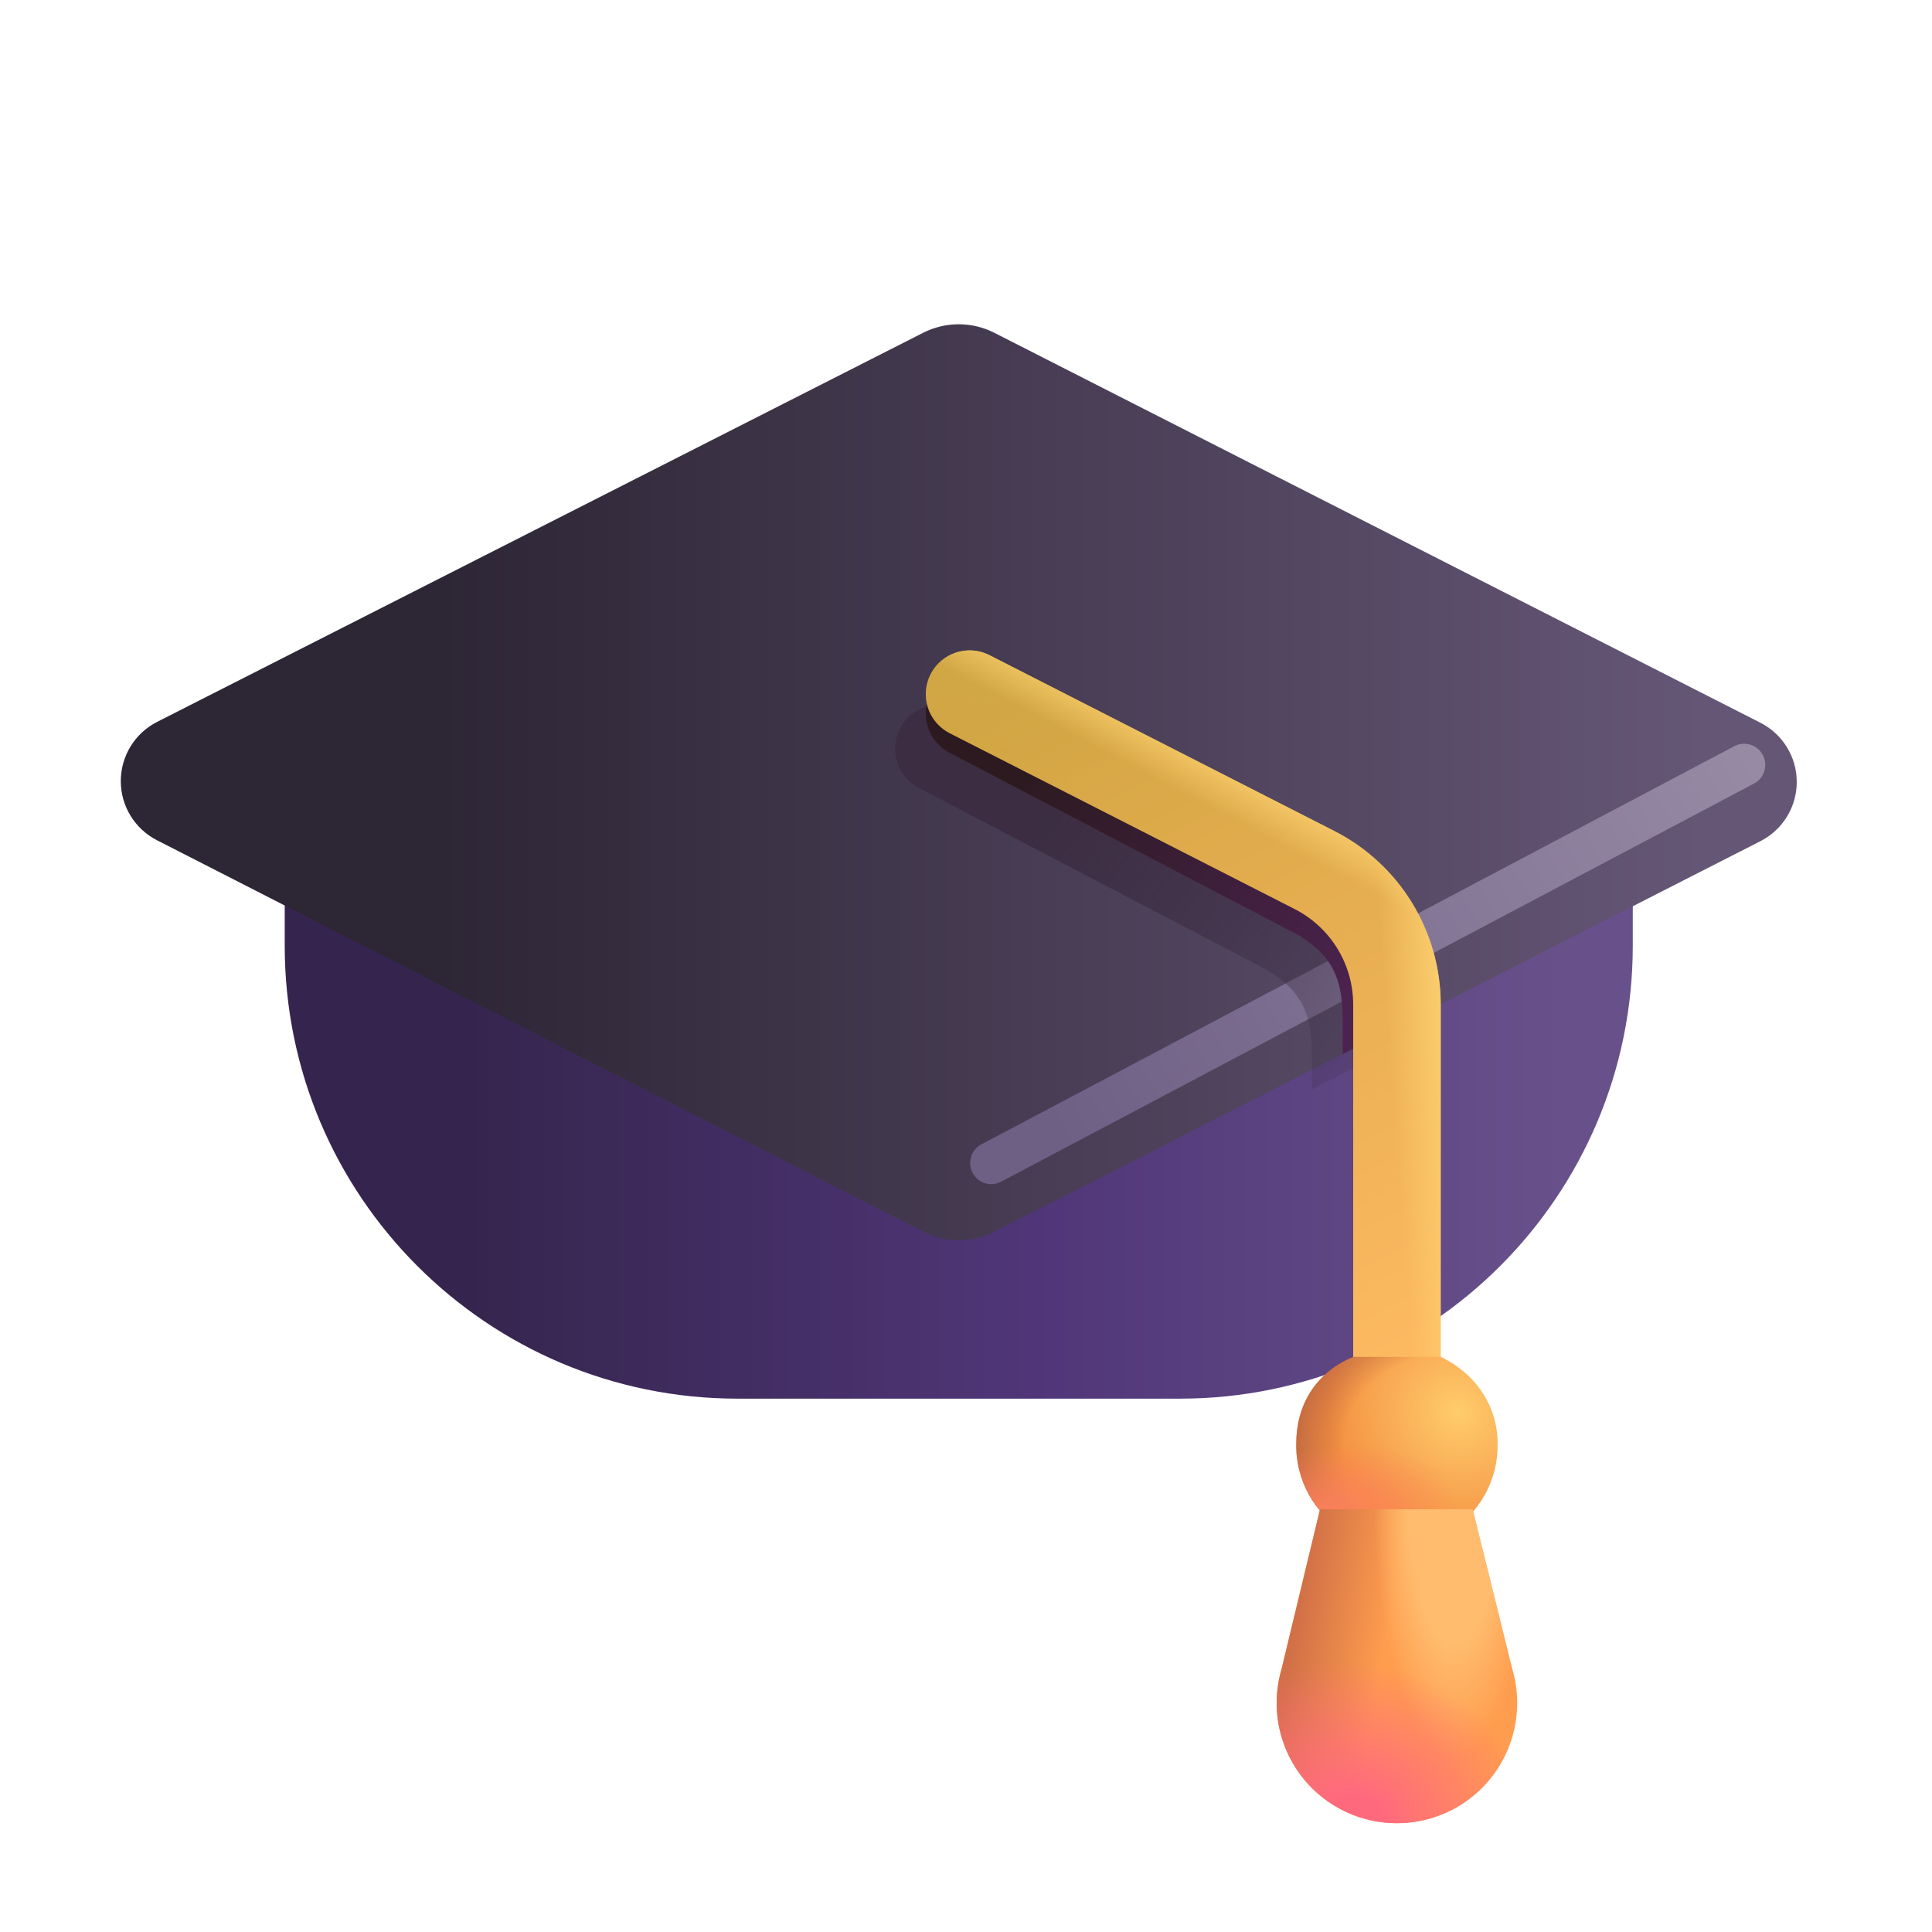
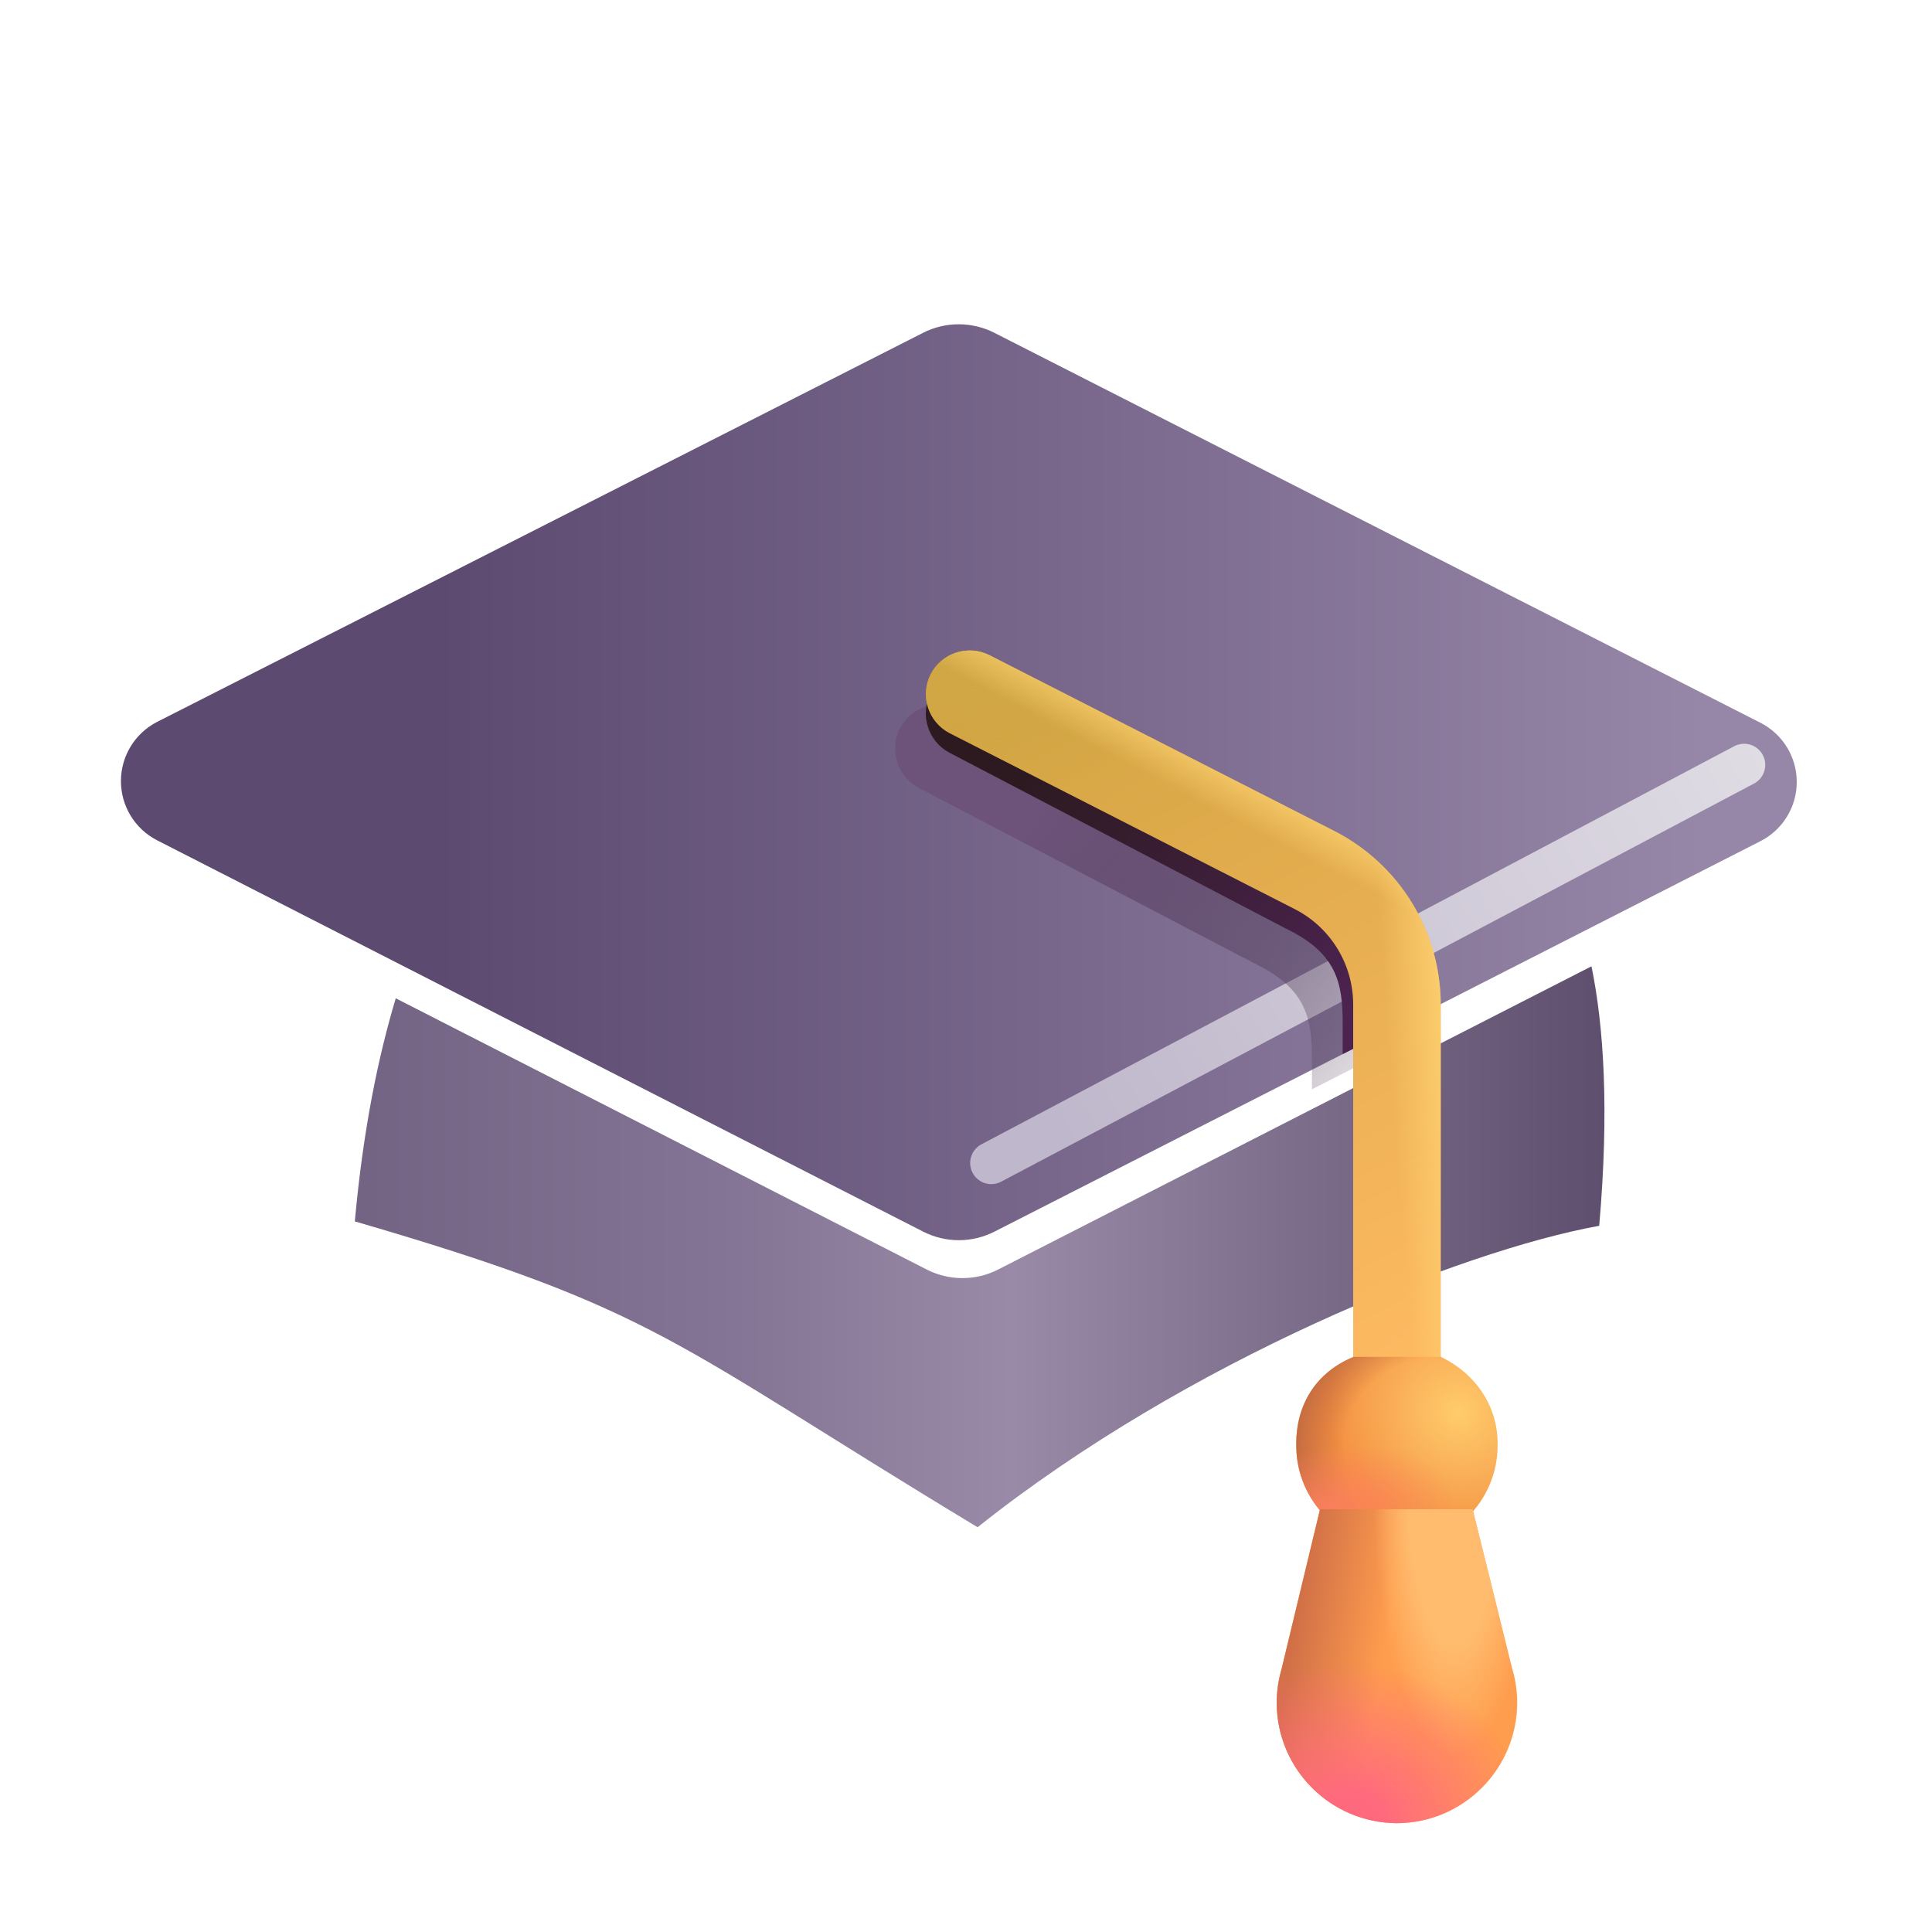
<svg xmlns="http://www.w3.org/2000/svg" viewBox="0 0 32 32" fill-rule="evenodd" clip-rule="evenodd" stroke-linecap="round">
-   <path d="M4.716 14.013h22.328v1.653a7.5 7.5 0 01-7.5 7.5h-7.328a7.5 7.5 0 01-7.5-7.5v-1.653z" fill="url(#a)" fill-rule="nonzero" />
-   <path d="M15.289 20.399L2.6 13.917a1.1 1.1 0 01.002-1.96L15.29 5.512a1.303 1.303 0 011.179 0l12.689 6.459a1.1 1.1 0 01.001 1.961L16.471 20.4a1.3 1.3 0 01-1.182-.001z" fill="url(#b)" fill-rule="nonzero" />
+   <path d="M15.289 20.399L2.6 13.917a1.102 1.102 0 01.002-1.96L15.29 5.512c.37-.188.809-.188 1.179 0l12.689 6.459a1.1 1.1 0 01.001 1.961L16.471 20.4a1.3 1.3 0 01-1.182-.001z" fill="url(#a)" fill-rule="nonzero" />
+   <path d="M26.3 15.377c.204.995.295 2.379.128 4.298-2.286.413-6.83 2.232-10.296 4.993-5.081-3.068-5.266-3.597-10.315-5.066.141-1.558.398-2.763.678-3.695l8.794 4.492a1.3 1.3 0 001.182.001l9.829-5.023z" transform="translate(.06 .628)" fill="url(#b)" />
  <path d="M16.419 19.263l12.469-6.594" fill="none" stroke="url(#c)" stroke-width="0.7px" />
-   <path d="M23.137 17.325l-1.407.717v-.5c0-.667-.087-1.168-.945-1.581l-5.573-2.914a.734.734 0 01-.309-.975.698.698 0 01.951-.316l5.574 2.913a3.23 3.23 0 011.709 2.656z" fill="url(#d)" fill-rule="nonzero" />
-   <path d="M23.646 16.742l-1.407.717v-.5c0-.667-.087-1.168-.945-1.581l-5.574-2.914a.733.733 0 01-.308-.975.7.7 0 01.951-.317l5.573 2.914a3.228 3.228 0 011.71 2.656z" fill="url(#e)" fill-rule="nonzero" />
-   <path d="M15.414 11.168a.725.725 0 01.975-.316l5.714 2.913a3.226 3.226 0 011.76 2.873v5.844a.726.726 0 01-1.45 0v-5.844c0-.667-.375-1.278-.969-1.581l-5.714-2.913a.725.725 0 01-.316-.976z" fill="url(#f)" />
-   <path d="M15.414 11.168a.725.725 0 01.975-.316l5.714 2.913a3.226 3.226 0 011.76 2.873v5.844a.726.726 0 01-1.45 0v-5.844c0-.667-.375-1.278-.969-1.581l-5.714-2.913a.725.725 0 01-.316-.976z" fill="url(#g)" />
-   <path d="M15.414 11.168a.725.725 0 01.975-.316l5.714 2.913a3.226 3.226 0 011.76 2.873v5.844a.726.726 0 01-1.45 0v-5.844c0-.667-.375-1.278-.969-1.581l-5.714-2.913a.725.725 0 01-.316-.976z" fill="url(#h)" />
-   <path d="M15.414 11.168a.725.725 0 01.975-.316l5.714 2.913a3.226 3.226 0 011.76 2.873v5.844a.726.726 0 01-1.45 0v-5.844c0-.667-.375-1.278-.969-1.581l-5.714-2.913a.725.725 0 01-.316-.976z" fill="url(#i)" />
-   <path d="M22.419 22.474c-.649.266-.949.823-.949 1.43a1.668 1.668 0 103.335 0c0-.607-.355-1.149-.941-1.43h-1.445z" fill="url(#j)" fill-rule="nonzero" />
-   <path d="M22.419 22.474c-.649.266-.949.823-.949 1.43a1.668 1.668 0 103.335 0c0-.607-.355-1.149-.941-1.43h-1.445z" fill="url(#k)" fill-rule="nonzero" />
-   <path d="M22.419 22.474c-.649.266-.949.823-.949 1.43a1.668 1.668 0 103.335 0c0-.607-.355-1.149-.941-1.43h-1.445z" fill="url(#l)" fill-rule="nonzero" />
-   <path d="M21.226 27.647l.638-2.649h2.527l.652 2.626a1.992 1.992 0 11-3.817.023z" fill="rgb(255,157,78)" fill-rule="nonzero" />
-   <path d="M21.226 27.647l.638-2.649h2.527l.652 2.626a1.992 1.992 0 11-3.817.023z" fill="url(#m)" fill-rule="nonzero" />
-   <path d="M21.226 27.647l.638-2.649h2.527l.652 2.626a1.992 1.992 0 11-3.817.023z" fill="url(#n)" fill-rule="nonzero" />
-   <path d="M21.226 27.647l.638-2.649h2.527l.652 2.626a1.992 1.992 0 11-3.817.023z" fill="url(#o)" fill-rule="nonzero" />
+   <path d="M23.137 17.325l-1.407.717v-.5c0-.667-.087-1.168-.945-1.581l-5.573-2.914a.737.737 0 01-.309-.975.699.699 0 01.951-.316l5.574 2.913a3.233 3.233 0 011.709 2.656z" fill="url(#d)" fill-rule="nonzero" />
+   <path d="M23.646 16.742l-1.407.717v-.5c0-.667-.087-1.168-.945-1.581l-5.574-2.914a.736.736 0 01-.308-.975.701.701 0 01.951-.317l5.573 2.914a3.229 3.229 0 011.71 2.656z" fill="url(#e)" fill-rule="nonzero" />
+   <path d="M15.414 11.168a.728.728 0 01.975-.316l5.714 2.913a3.23 3.23 0 011.76 2.873v5.844a.73.73 0 01-.725.688.73.73 0 01-.725-.688v-5.844c0-.667-.375-1.278-.969-1.581l-5.714-2.913a.728.728 0 01-.316-.976z" fill="url(#f)" />
+   <path d="M15.414 11.168a.728.728 0 01.975-.316l5.714 2.913a3.23 3.23 0 011.76 2.873v5.844a.73.73 0 01-.725.688.73.73 0 01-.725-.688v-5.844c0-.667-.375-1.278-.969-1.581l-5.714-2.913a.728.728 0 01-.316-.976z" fill="url(#g)" />
+   <path d="M15.414 11.168a.728.728 0 01.975-.316l5.714 2.913a3.23 3.23 0 011.76 2.873v5.844a.73.73 0 01-.725.688.73.73 0 01-.725-.688v-5.844c0-.667-.375-1.278-.969-1.581l-5.714-2.913a.728.728 0 01-.316-.976z" fill="url(#h)" />
+   <path d="M15.414 11.168a.728.728 0 01.975-.316l5.714 2.913a3.23 3.23 0 011.76 2.873v5.844a.73.73 0 01-.725.688.73.73 0 01-.725-.688v-5.844c0-.667-.375-1.278-.969-1.581l-5.714-2.913a.728.728 0 01-.316-.976z" fill="url(#i)" />
+   <path d="M22.419 22.474c-.649.266-.949.823-.949 1.43v.041c0 .915.752 1.668 1.668 1.668.915 0 1.667-.753 1.667-1.668v-.041c0-.607-.355-1.149-.941-1.43h-1.445z" fill="url(#j)" fill-rule="nonzero" />
+   <path d="M22.419 22.474c-.649.266-.949.823-.949 1.43v.041c0 .915.752 1.668 1.668 1.668.915 0 1.667-.753 1.667-1.668v-.041c0-.607-.355-1.149-.941-1.43h-1.445z" fill="url(#k)" fill-rule="nonzero" />
+   <path d="M22.419 22.474c-.649.266-.949.823-.949 1.43v.041c0 .915.752 1.668 1.668 1.668.915 0 1.667-.753 1.667-1.668v-.041c0-.607-.355-1.149-.941-1.43h-1.445z" fill="url(#l)" fill-rule="nonzero" />
+   <path d="M21.226 27.647l.638-2.649h2.527l.652 2.626c.058.189.087.385.087.582a2.001 2.001 0 01-1.992 1.992 2.001 2.001 0 01-1.992-1.992c0-.189.027-.377.08-.559z" fill="rgb(255,157,78)" fill-rule="nonzero" />
+   <path d="M21.226 27.647l.638-2.649h2.527l.652 2.626c.058.189.087.385.087.582a2.001 2.001 0 01-1.992 1.992 2.001 2.001 0 01-1.992-1.992c0-.189.027-.377.08-.559z" fill="url(#m)" fill-rule="nonzero" />
+   <path d="M21.226 27.647l.638-2.649h2.527l.652 2.626c.058.189.087.385.087.582a2.001 2.001 0 01-1.992 1.992 2.001 2.001 0 01-1.992-1.992c0-.189.027-.377.08-.559z" fill="url(#n)" fill-rule="nonzero" />
+   <path d="M21.226 27.647l.638-2.649h2.527l.652 2.626c.058.189.087.385.087.582a2.001 2.001 0 01-1.992 1.992 2.001 2.001 0 01-1.992-1.992c0-.189.027-.377.08-.559z" fill="url(#o)" fill-rule="nonzero" />
  <defs>
-     <linearGradient id="a" x1="0" y1="0" x2="1" y2="0" gradientUnits="userSpaceOnUse" gradientTransform="matrix(-20 0 0 -20 25.95 18.59)">
-       <stop offset="0" stop-color="rgb(104,81,139)" />
-       <stop offset="0" stop-color="rgb(104,81,139)" />
-       <stop offset=".44" stop-color="rgb(80,54,120)" />
-       <stop offset=".91" stop-color="rgb(53,37,78)" />
-       <stop offset="1" stop-color="rgb(53,37,78)" />
+     <linearGradient id="a" x1="0" y1="0" x2="1" y2="0" gradientUnits="userSpaceOnUse" gradientTransform="rotate(-180 14.096 6.478) scale(20.9296)">
+       <stop offset="0" stop-color="rgb(150,134,167)" />
+       <stop offset="1" stop-color="rgb(92,74,113)" />
    </linearGradient>
-     <linearGradient id="b" x1="0" y1="0" x2="1" y2="0" gradientUnits="userSpaceOnUse" gradientTransform="rotate(180 14.096 6.478) scale(20.9296)">
-       <stop offset="0" stop-color="rgb(101,86,118)" />
-       <stop offset="1" stop-color="rgb(45,38,53)" />
+     <linearGradient id="b" x1="0" y1="0" x2="1" y2="0" gradientUnits="userSpaceOnUse" gradientTransform="rotate(-179.363 13.33 8.09) scale(21.84185)">
+       <stop offset="0" stop-color="rgb(93,78,109)" />
+       <stop offset=".45" stop-color="rgb(153,139,167)" />
+       <stop offset=".67" stop-color="rgb(131,115,148)" />
+       <stop offset="1" stop-color="rgb(112,96,128)" />
    </linearGradient>
    <linearGradient id="c" x1="0" y1="0" x2="1" y2="0" gradientUnits="userSpaceOnUse" gradientTransform="matrix(12.1875 -7 7 12.1875 17.762 19.263)">
-       <stop offset="0" stop-color="rgb(110,95,133)" />
-       <stop offset="1" stop-color="rgb(154,141,167)" />
+       <stop offset="0" stop-color="rgb(191,183,203)" />
+       <stop offset="1" stop-color="rgb(225,222,229)" />
    </linearGradient>
    <linearGradient id="d" x1="0" y1="0" x2="1" y2="0" gradientUnits="userSpaceOnUse" gradientTransform="scale(8.2876) rotate(39.289 -1.18 3.745)">
-       <stop offset="0" stop-color="rgb(60,45,66)" />
+       <stop offset="0" stop-color="rgb(109,82,121)" />
      <stop offset="1" stop-color="rgb(61,44,67)" stop-opacity="0" />
    </linearGradient>
-     <linearGradient id="e" x1="0" y1="0" x2="1" y2="0" gradientUnits="userSpaceOnUse" gradientTransform="scale(6.7335) rotate(41.489 -1.222 4.282)">
+     <linearGradient id="e" x1="0" y1="0" x2="1" y2="0" gradientUnits="userSpaceOnUse" gradientTransform="rotate(41.489 -8.228 28.833) scale(6.7335)">
      <stop offset="0" stop-color="rgb(44,26,32)" />
      <stop offset="1" stop-color="rgb(76,35,80)" />
    </linearGradient>
-     <linearGradient id="f" x1="0" y1="0" x2="1" y2="0" gradientUnits="userSpaceOnUse" gradientTransform="scale(13.4227) rotate(62.85 -.044 1.472)">
+     <linearGradient id="f" x1="0" y1="0" x2="1" y2="0" gradientUnits="userSpaceOnUse" gradientTransform="scale(13.42268) rotate(62.85 -.044 1.472)">
      <stop offset="0" stop-color="rgb(211,165,67)" />
      <stop offset="1" stop-color="rgb(255,186,98)" />
    </linearGradient>
    <linearGradient id="h" x1="0" y1="0" x2="1" y2="0" gradientUnits="userSpaceOnUse" gradientTransform="matrix(-1.1971 .0898 -.0898 -1.1971 24.273 18.215)">
      <stop offset="0" stop-color="rgb(255,213,116)" />
      <stop offset="1" stop-color="rgb(255,213,116)" stop-opacity="0" />
    </linearGradient>
    <linearGradient id="i" x1="0" y1="0" x2="1" y2="0" gradientUnits="userSpaceOnUse" gradientTransform="rotate(117.714 7.02 13.334) scale(.9973)">
      <stop offset="0" stop-color="rgb(255,213,116)" />
      <stop offset="1" stop-color="rgb(255,213,116)" stop-opacity="0" />
    </linearGradient>
-     <linearGradient id="m" x1="0" y1="0" x2="1" y2="0" gradientUnits="userSpaceOnUse" gradientTransform="rotate(9.256 -159.722 145.59) scale(1.5361)">
+     <linearGradient id="m" x1="0" y1="0" x2="1" y2="0" gradientUnits="userSpaceOnUse" gradientTransform="rotate(9.256 -159.723 145.59) scale(1.5361)">
      <stop offset="0" stop-color="rgb(209,112,71)" />
      <stop offset="1" stop-color="rgb(209,112,71)" stop-opacity="0" />
    </linearGradient>
    <radialGradient id="g" cx="0" cy="0" r="1" gradientUnits="userSpaceOnUse" gradientTransform="matrix(3.47163 1.76574 -1.10075 2.16418 15.684 10.463)">
      <stop offset="0" stop-color="rgb(208,167,69)" />
      <stop offset="1" stop-color="rgb(208,167,69)" stop-opacity="0" />
    </radialGradient>
    <radialGradient id="j" cx="0" cy="0" r="1" gradientUnits="userSpaceOnUse" gradientTransform="matrix(-1.5263 1.40661 -1.51482 -1.64372 24.154 23.392)">
      <stop offset="0" stop-color="rgb(255,204,108)" />
      <stop offset="1" stop-color="rgb(244,144,65)" />
    </radialGradient>
    <radialGradient id="k" cx="0" cy="0" r="1" gradientUnits="userSpaceOnUse" gradientTransform="matrix(-3.44037 -1.42864 1.14909 -2.76717 24.44 24.29)">
      <stop offset="0" stop-color="rgb(178,93,65)" stop-opacity="0" />
      <stop offset=".6" stop-color="rgb(178,93,65)" stop-opacity="0" />
      <stop offset=".91" stop-color="rgb(178,93,65)" />
      <stop offset="1" stop-color="rgb(178,93,65)" />
    </radialGradient>
    <radialGradient id="l" cx="0" cy="0" r="1" gradientUnits="userSpaceOnUse" gradientTransform="matrix(2.24498 -.34987 .17007 1.09131 21.845 25.076)">
      <stop offset="0" stop-color="rgb(253,128,94)" />
      <stop offset="1" stop-color="rgb(253,128,94)" stop-opacity="0" />
    </radialGradient>
    <radialGradient id="n" cx="0" cy="0" r="1" gradientUnits="userSpaceOnUse" gradientTransform="matrix(0 4.37335 -1.34116 0 24.09 24.727)">
      <stop offset="0" stop-color="rgb(255,188,110)" />
      <stop offset=".57" stop-color="rgb(255,188,110)" />
      <stop offset="1" stop-color="rgb(255,188,110)" stop-opacity="0" />
    </radialGradient>
    <radialGradient id="o" cx="0" cy="0" r="1" gradientUnits="userSpaceOnUse" gradientTransform="matrix(.58311 -2.60156 3.00404 .67332 22.4 30.2)">
      <stop offset="0" stop-color="rgb(255,105,126)" />
      <stop offset=".17" stop-color="rgb(255,105,126)" />
      <stop offset="1" stop-color="rgb(255,105,126)" stop-opacity="0" />
    </radialGradient>
  </defs>
</svg>
